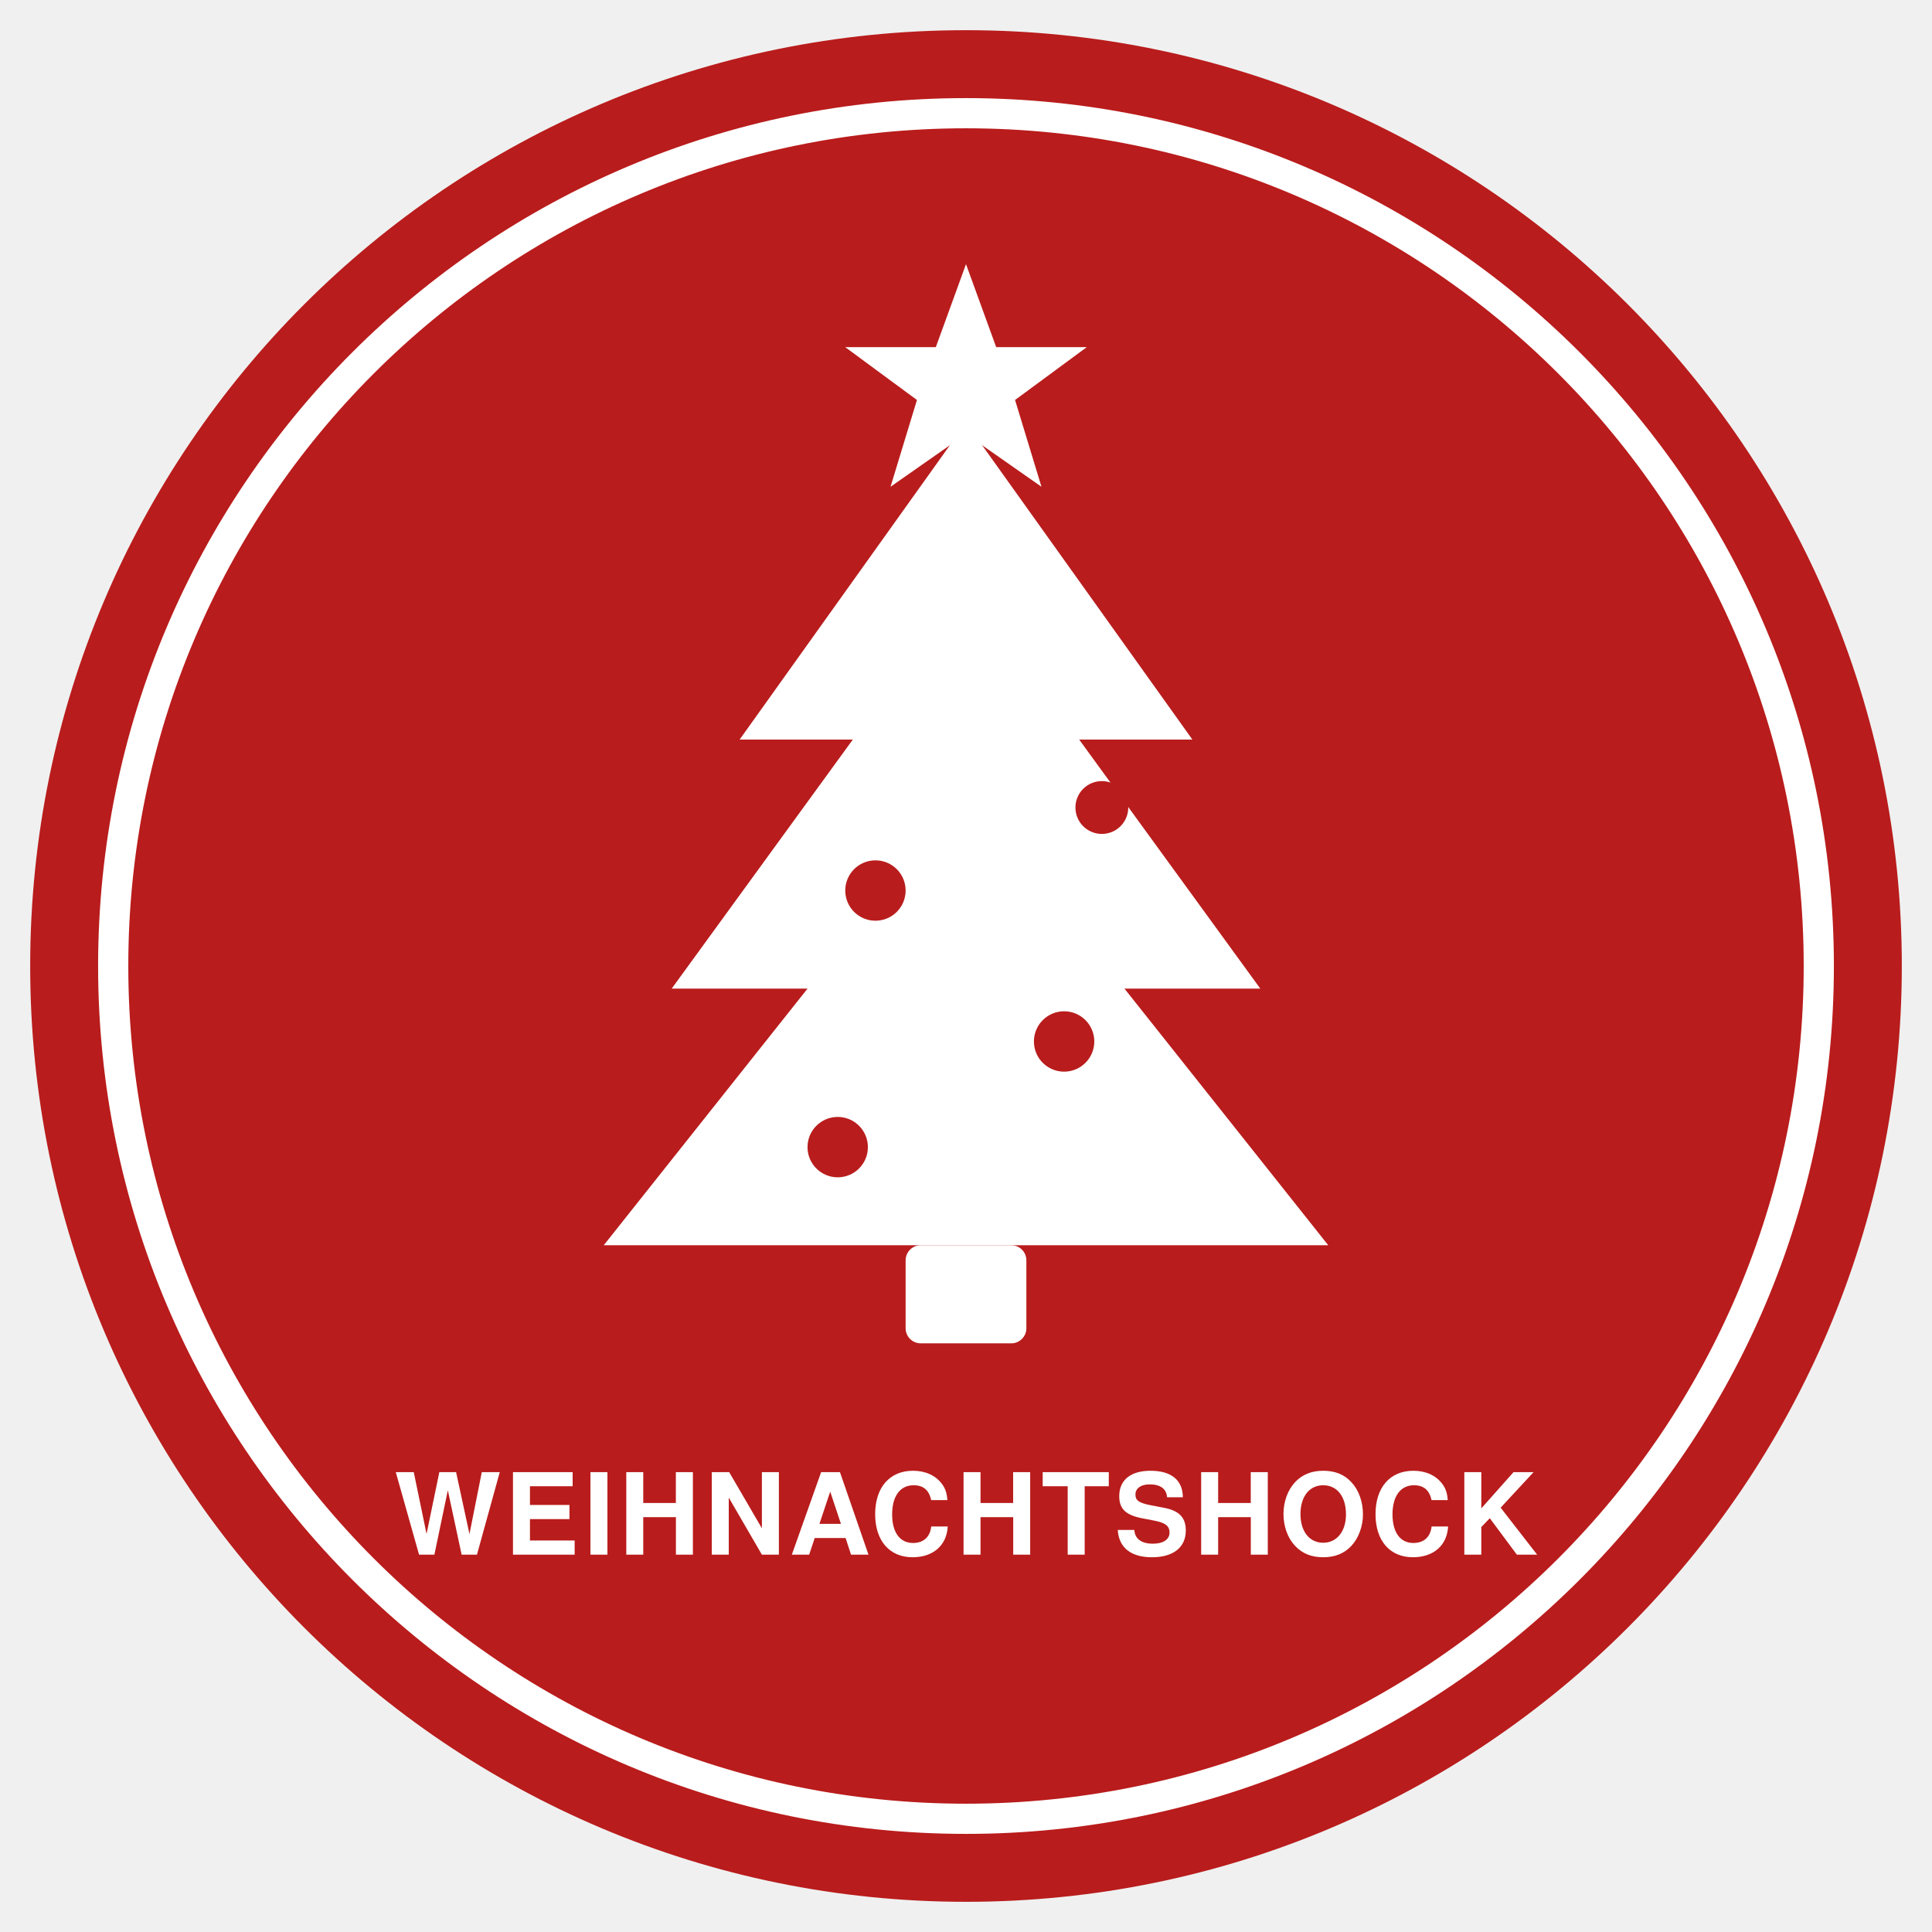
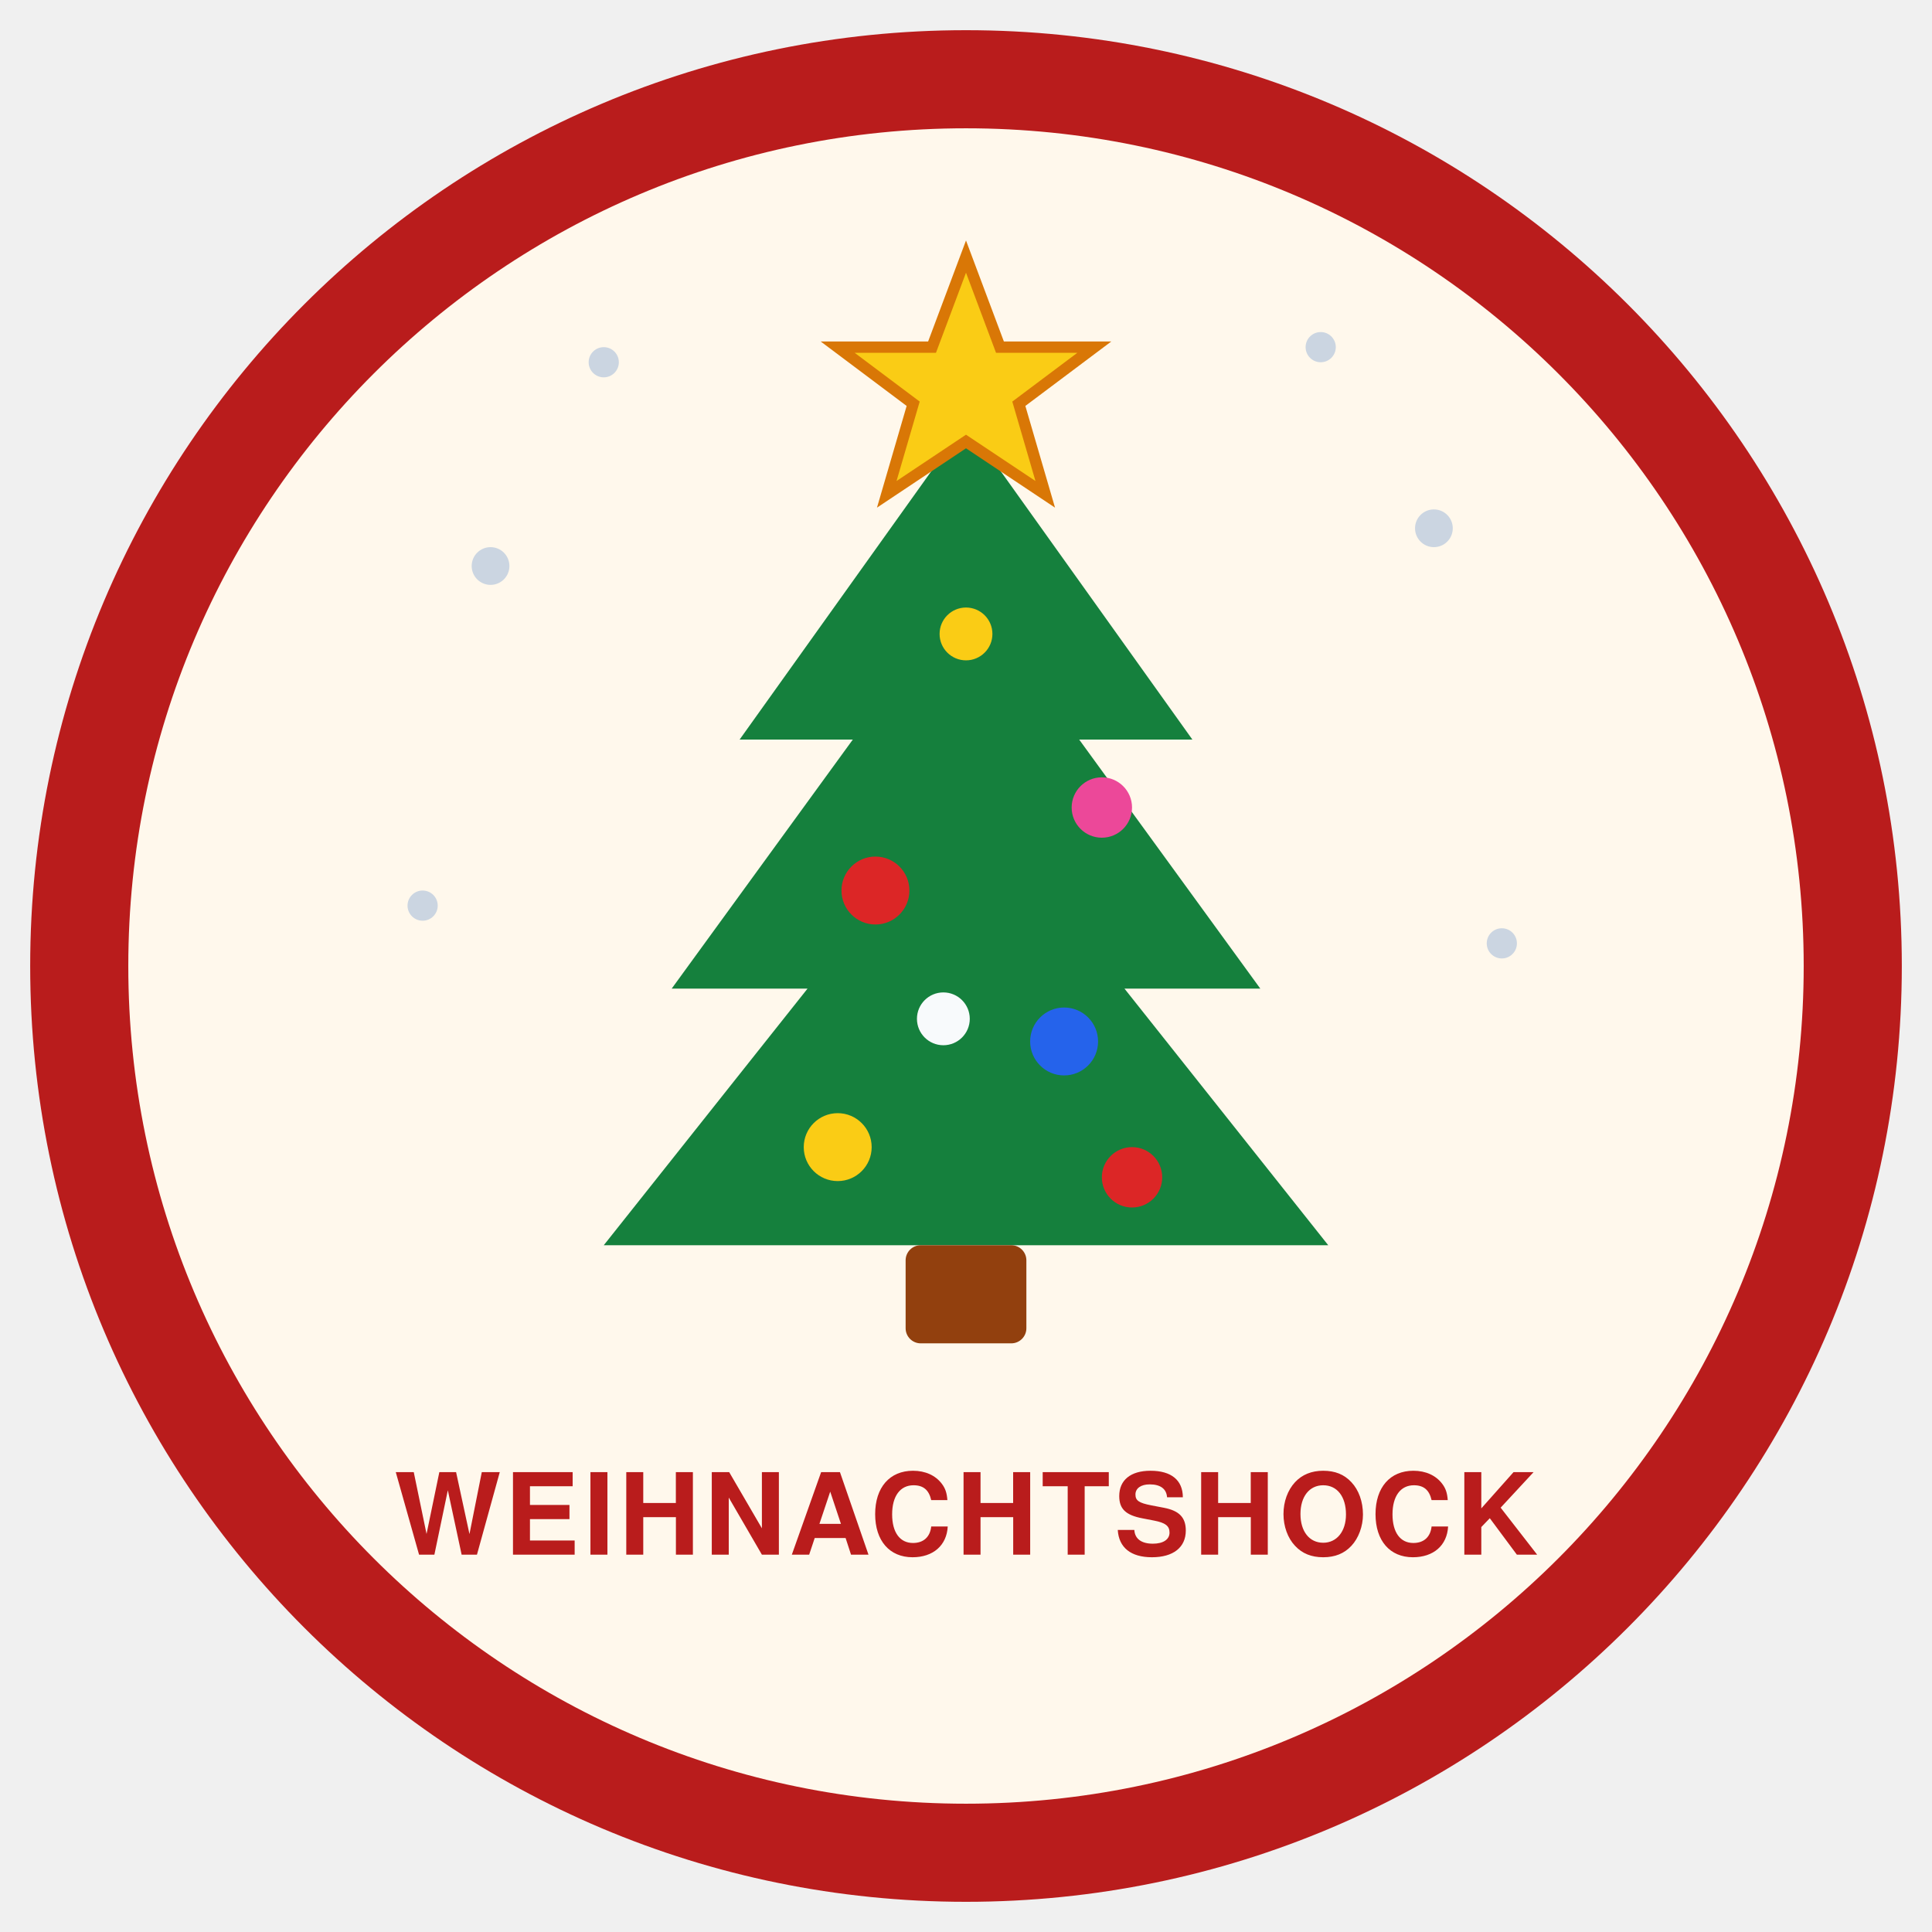
<svg xmlns="http://www.w3.org/2000/svg" viewBox="0 0 512 512" width="512" height="512">
  <circle cx="256" cy="256" r="248" fill="#B91C1C" />
-   <circle cx="256" cy="256" r="226" fill="none" stroke="#fff" stroke-width="8" />
-   <g fill="#fff">
-     <path d="M256 112 L196 196 H226 L178 262 H214 L160 330 H352 L298 262 H334 L286 196 H316 Z" />
-     <rect x="240" y="330" width="32" height="26" rx="4" />
-     <path d="M256 70 L264 92 L288 92 L269 106 L276 129 L256 115 L236 129 L243 106 L224 92 L248 92 Z" />
+   <circle cx="256" cy="256" r="222" fill="#FFF8EC" />
+   <path d="M256 112 L196 196 H226 L178 262 H214 L160 330 H352 L298 262 H334 L286 196 H316 Z" fill="#15803D" />
+   <rect x="240" y="330" width="32" height="26" rx="4" fill="#92400E" />
+   <path d="M256 68 L265 92 L290 92 L270 107 L277 131 L256 117 L235 131 L242 107 L222 92 L247 92 Z" fill="#FACC15" stroke="#D97706" stroke-width="3" />
+   <g>
+     <circle cx="232" cy="236" r="9" fill="#DC2626" />
+     <circle cx="282" cy="276" r="9" fill="#2563EB" />
+     <circle cx="222" cy="304" r="9" fill="#FACC15" />
+     <circle cx="292" cy="214" r="8" fill="#EC4899" />
+     <circle cx="256" cy="168" r="7" fill="#FACC15" />
+     <circle cx="300" cy="312" r="8" fill="#DC2626" />
+     <circle cx="250" cy="270" r="7" fill="#F8FAFC" />
  </g>
-   <g fill="#B91C1C">
-     <circle cx="232" cy="236" r="8" />
-     <circle cx="282" cy="276" r="8" />
-     <circle cx="222" cy="304" r="8" />
-     <circle cx="292" cy="214" r="7" />
+   <g fill="#CBD5E1">
+     <circle cx="130" cy="150" r="5" />
+     <circle cx="380" cy="140" r="5" />
+     <circle cx="112" cy="240" r="4" />
+     <circle cx="398" cy="250" r="4" />
+     <circle cx="160" cy="96" r="4" />
+     <circle cx="350" cy="92" r="4" />
  </g>
-   <text x="256" y="412" text-anchor="middle" font-family="Helvetica, Arial, sans-serif" font-weight="700" font-size="30" letter-spacing="1" fill="#fff">WEIHNACHTSHOCK</text>
+   <text x="256" y="412" text-anchor="middle" font-family="Helvetica, Arial, sans-serif" font-weight="700" font-size="30" letter-spacing="1" fill="#B91C1C">WEIHNACHTSHOCK</text>
</svg>
